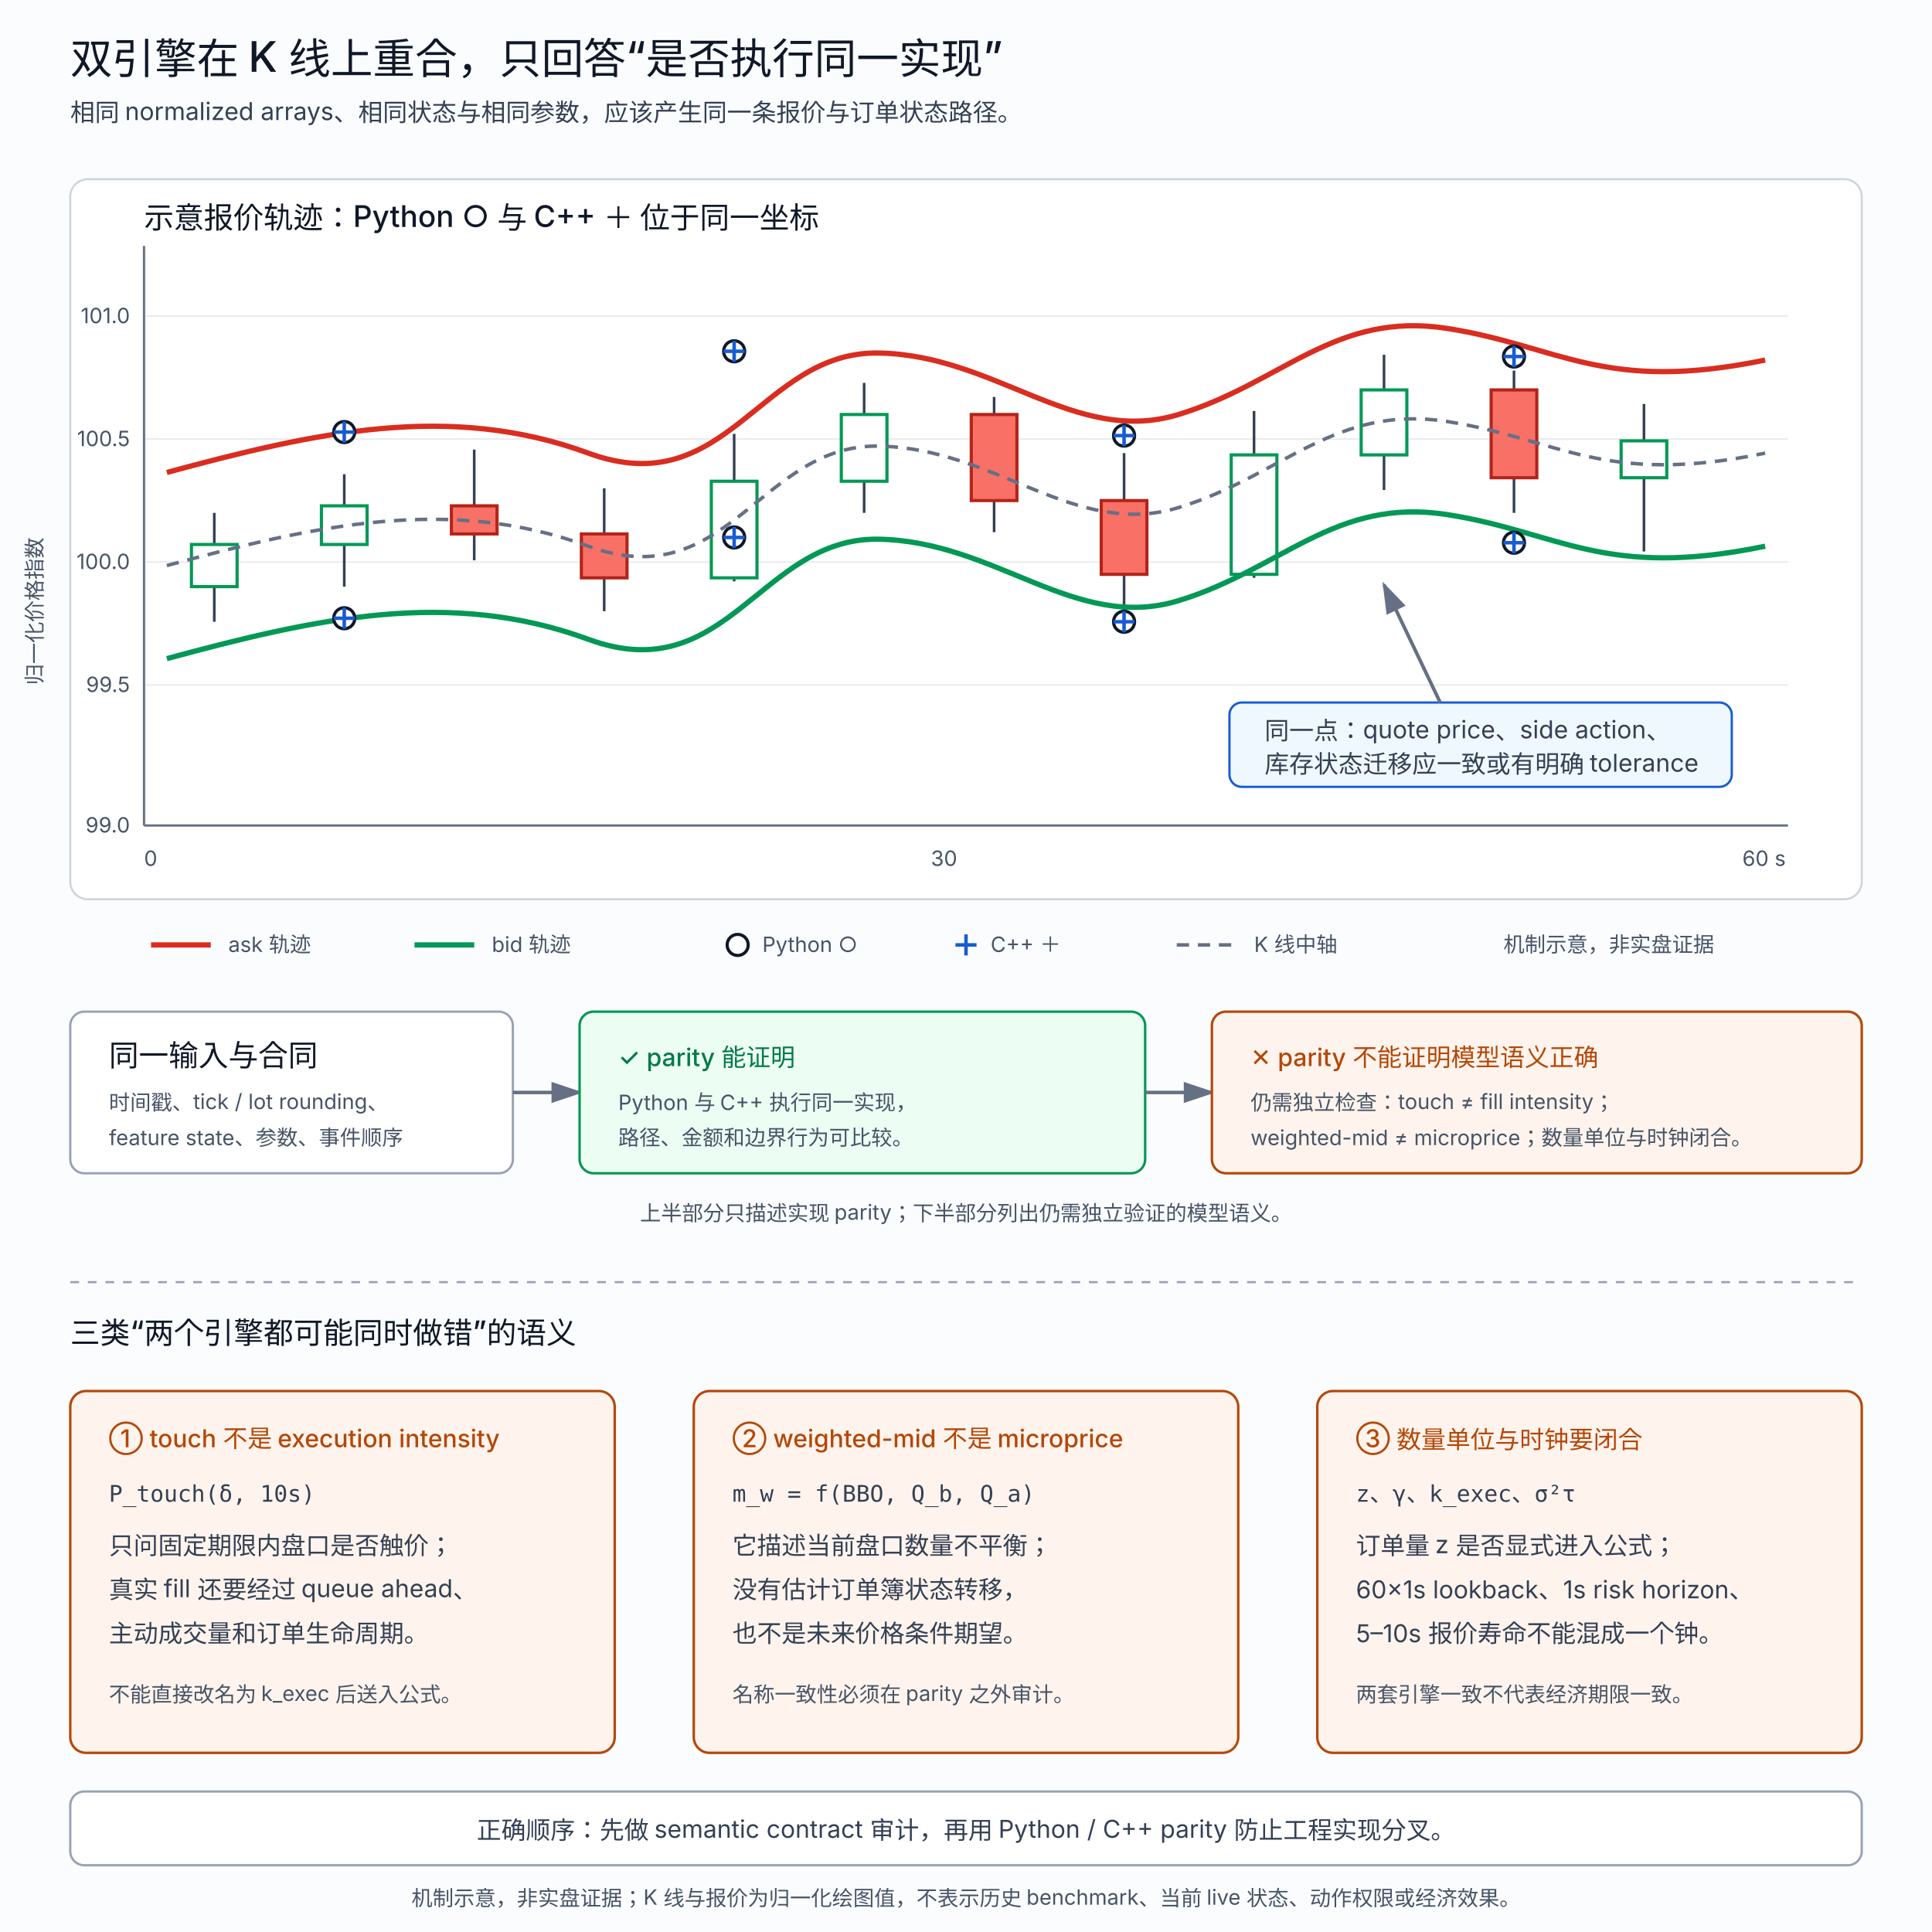
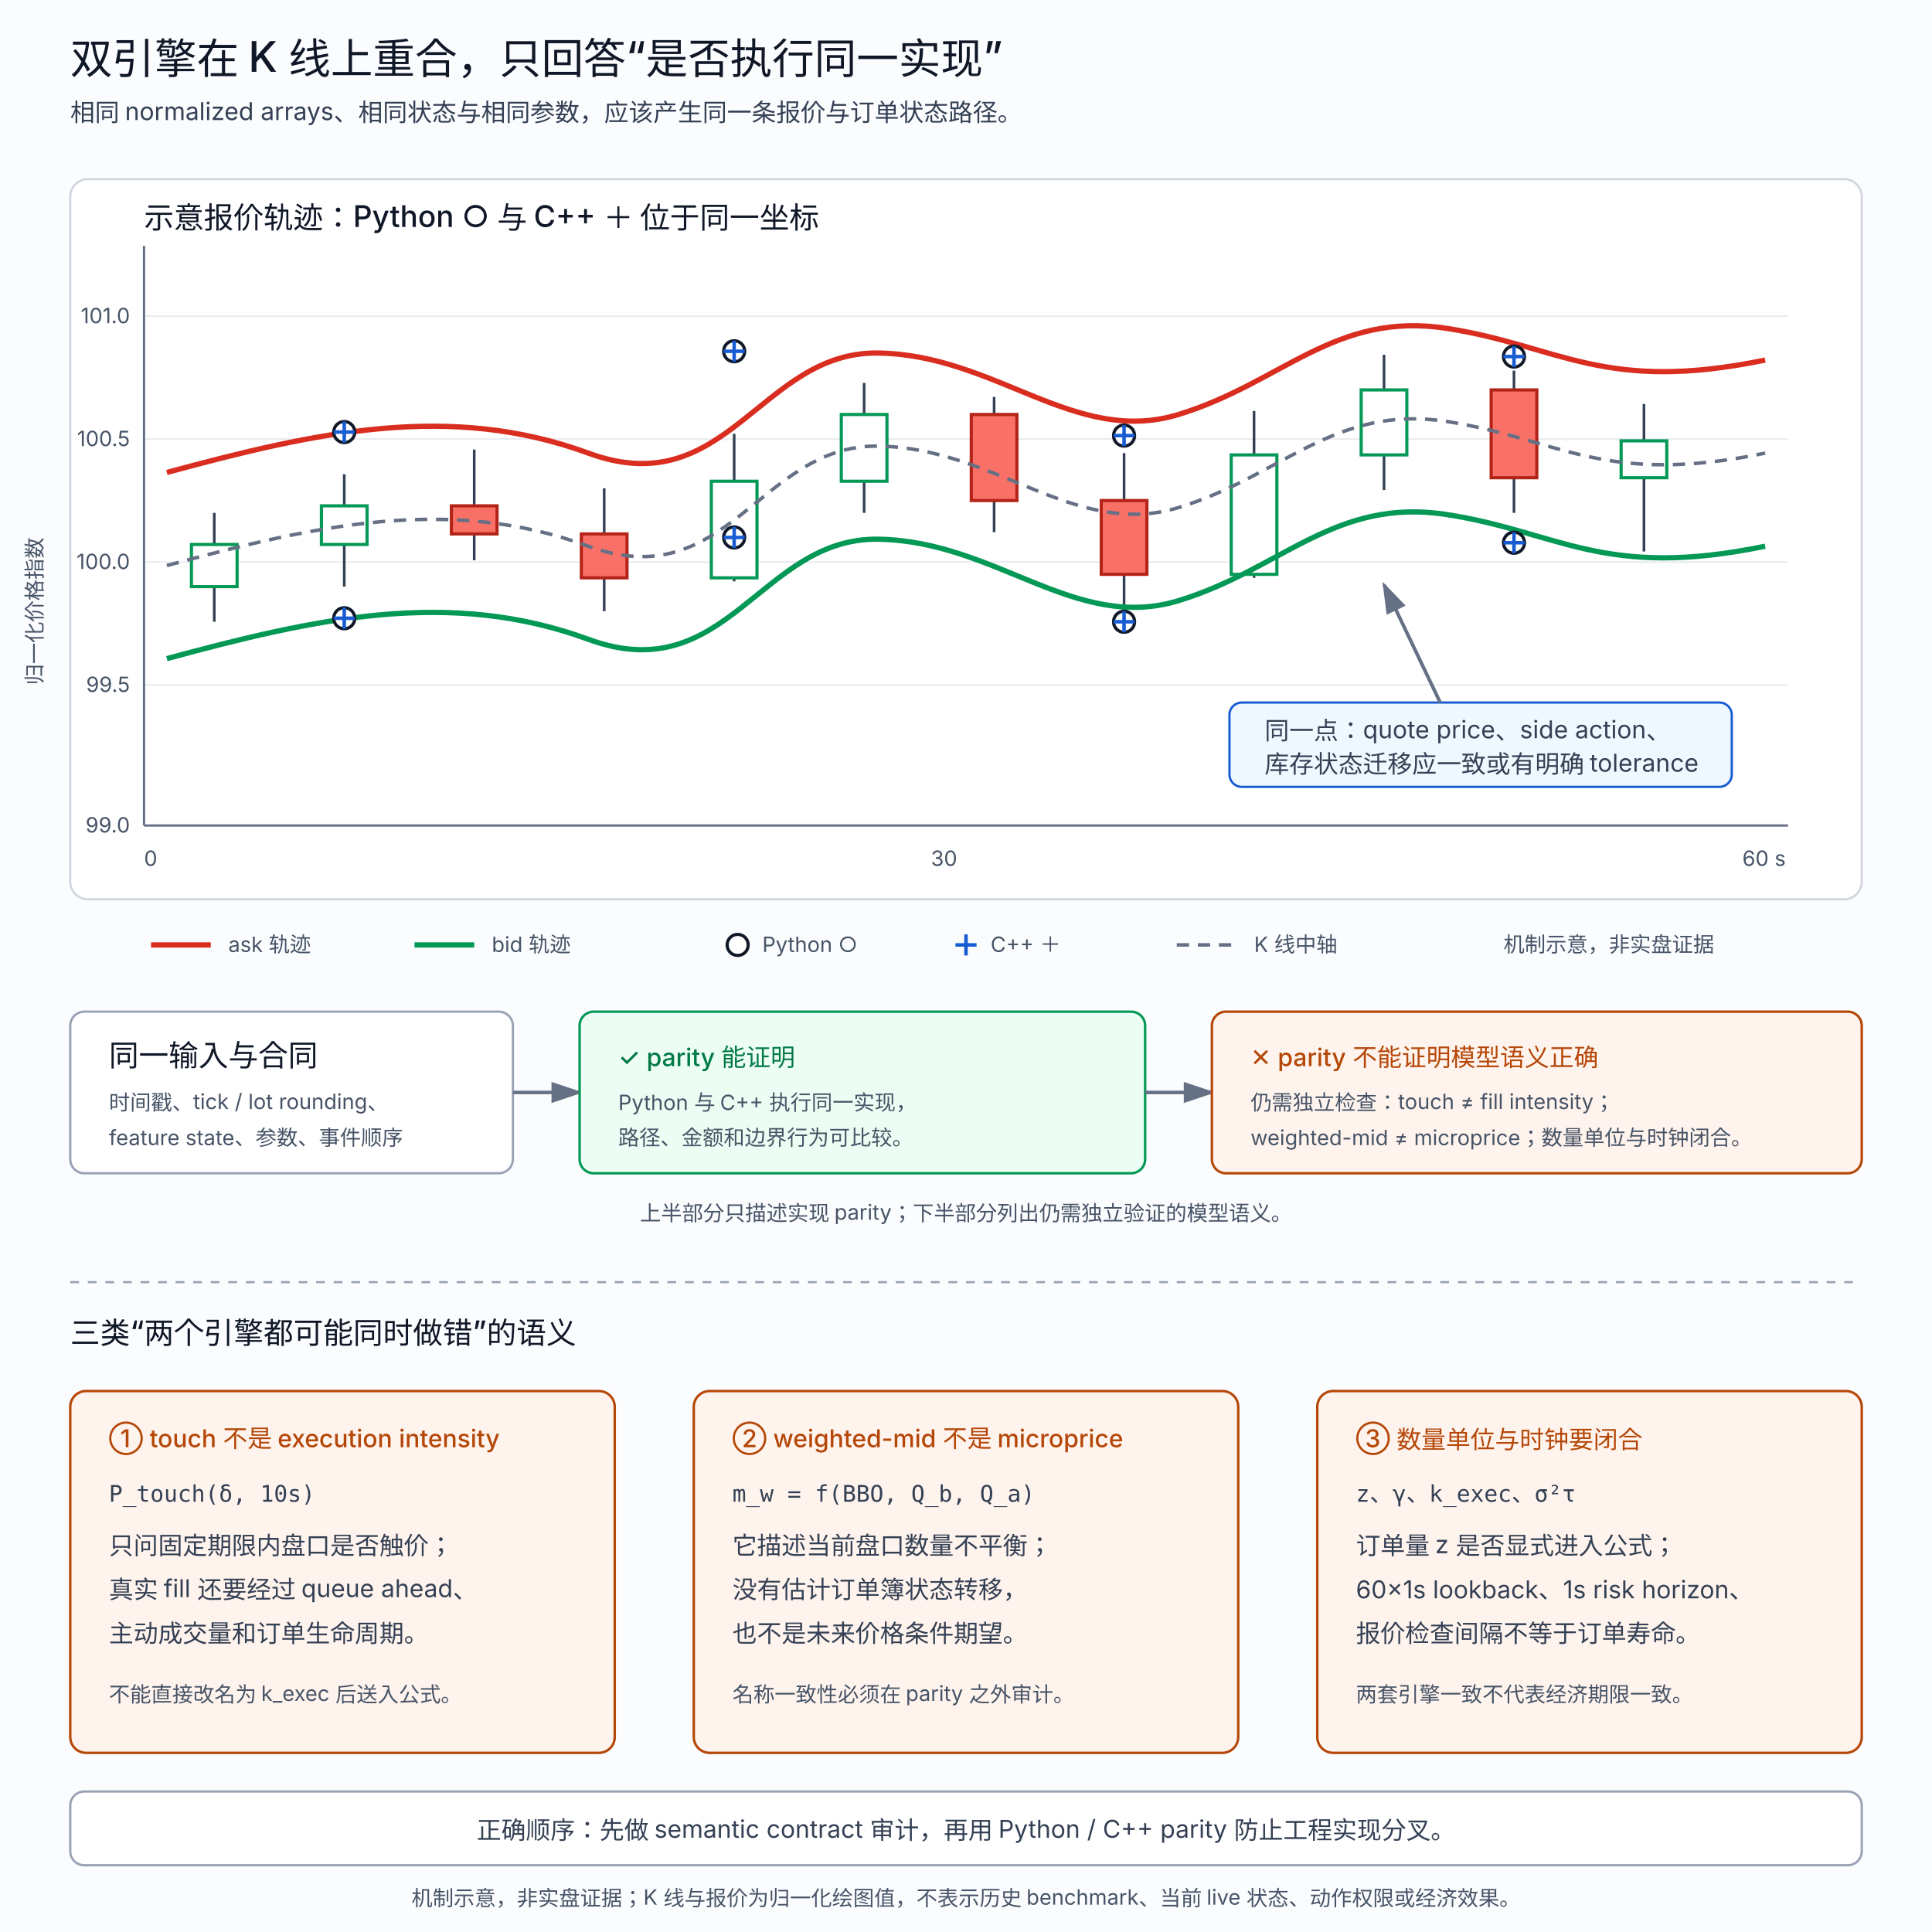
<svg xmlns="http://www.w3.org/2000/svg" width="1100" height="1100" viewBox="0 0 1100 1100" preserveAspectRatio="xMidYMid meet" role="img" aria-labelledby="title desc">
  <defs>
    <style>
      .bg{fill:#fbfcfe}.plot{fill:#fff;stroke:#d0d5dd;stroke-width:1.2}.grid{stroke:#eaecf0;stroke-width:1}.axis{stroke:#667085;stroke-width:1.3}.divider{stroke:#98a2b3;stroke-width:1.2;stroke-dasharray:5 5}.wick{stroke:#344054;stroke-width:1.5}.up{fill:#fff;stroke:#039855;stroke-width:1.8}.down{fill:#f97066;stroke:#b42318;stroke-width:1.8}.mid{fill:none;stroke:#667085;stroke-width:2;stroke-dasharray:7 5}.bid{fill:none;stroke:#039855;stroke-width:3}.ask{fill:none;stroke:#d92d20;stroke-width:3}.py-mark{fill:#fff;stroke:#101828;stroke-width:1.8}.cpp-mark{stroke:#175cd3;stroke-width:2}.callout{fill:#eff8ff;stroke:#175cd3;stroke-width:1.3}.pass{fill:#ecfdf3;stroke:#039855;stroke-width:1.4}.boundary{fill:#fff4ed;stroke:#b54708;stroke-width:1.4}.neutral{fill:#fff;stroke:#98a2b3;stroke-width:1.3}.arrow{stroke:#667085;stroke-width:2;fill:none;marker-end:url(#arr)}.title{font:500 24px ui-sans-serif,-apple-system,BlinkMacSystemFont,"Segoe UI","PingFang SC",sans-serif;fill:#101828}.heading{font:500 17px ui-sans-serif,-apple-system,BlinkMacSystemFont,"Segoe UI","PingFang SC",sans-serif;fill:#101828}.text{font:400 14px ui-sans-serif,-apple-system,BlinkMacSystemFont,"Segoe UI","PingFang SC",sans-serif;fill:#344054}.small{font:400 12px ui-sans-serif,-apple-system,BlinkMacSystemFont,"Segoe UI","PingFang SC",sans-serif;fill:#475467}.mono{font:400 13px ui-monospace,SFMono-Regular,Menlo,monospace;fill:#344054}.pass-text{font:500 14px ui-sans-serif,-apple-system,BlinkMacSystemFont,"Segoe UI","PingFang SC",sans-serif;fill:#027a48}.warn-text{font:500 14px ui-sans-serif,-apple-system,BlinkMacSystemFont,"Segoe UI","PingFang SC",sans-serif;fill:#b54708}
    </style>
    <marker id="arr" markerWidth="10" markerHeight="10" refX="8" refY="3" orient="auto" markerUnits="strokeWidth">
      <path d="M0,0 L0,6 L9,3 z" fill="#667085" />
    </marker>
    <clipPath id="plot-clip">
      <rect x="82" y="140" width="936" height="330" />
    </clipPath>
  </defs>
  <rect class="bg" width="1100" height="1100" />
  <text class="title" x="40" y="42">双引擎在 K 线上重合，只回答“是否执行同一实现”</text>
  <text class="text" x="40" y="69">相同 normalized arrays、相同状态与相同参数，应该产生同一条报价与订单状态路径。</text>
  <rect class="plot" x="40" y="102" width="1020" height="410" rx="10" />
  <text class="heading" x="82" y="130">示意报价轨迹：Python ○ 与 C++ ＋ 位于同一坐标</text>
  <line class="grid" x1="82" y1="180" x2="1018" y2="180" />
  <line class="grid" x1="82" y1="250" x2="1018" y2="250" />
  <line class="grid" x1="82" y1="320" x2="1018" y2="320" />
  <line class="grid" x1="82" y1="390" x2="1018" y2="390" />
  <line class="grid" x1="82" y1="470" x2="1018" y2="470" />
  <line class="axis" x1="82" y1="140" x2="82" y2="470" />
  <line class="axis" x1="82" y1="470" x2="1018" y2="470" />
  <text class="small" x="74" y="184" text-anchor="end">101.0</text>
  <text class="small" x="74" y="254" text-anchor="end">100.5</text>
  <text class="small" x="74" y="324" text-anchor="end">100.0</text>
  <text class="small" x="74" y="394" text-anchor="end">99.5</text>
  <text class="small" x="74" y="474" text-anchor="end">99.0</text>
  <text class="small" x="82" y="493">0</text>
  <text class="small" x="530" y="493">30</text>
  <text class="small" x="992" y="493">60 s</text>
  <text class="small" transform="translate(24 390) rotate(-90)">归一化价格指数</text>
  <g clip-path="url(#plot-clip)">
    <line class="wick" x1="122" y1="292" x2="122" y2="354" />
    <rect class="up" x="109" y="310" width="26" height="24" />
    <line class="wick" x1="196" y1="270" x2="196" y2="334" />
    <rect class="up" x="183" y="288" width="26" height="22" />
    <line class="wick" x1="270" y1="256" x2="270" y2="319" />
    <rect class="down" x="257" y="288" width="26" height="16" />
    <line class="wick" x1="344" y1="278" x2="344" y2="348" />
    <rect class="down" x="331" y="304" width="26" height="25" />
    <line class="wick" x1="418" y1="247" x2="418" y2="331" />
    <rect class="up" x="405" y="274" width="26" height="55" />
    <line class="wick" x1="492" y1="218" x2="492" y2="292" />
    <rect class="up" x="479" y="236" width="26" height="38" />
    <line class="wick" x1="566" y1="226" x2="566" y2="303" />
    <rect class="down" x="553" y="236" width="26" height="49" />
    <line class="wick" x1="640" y1="258" x2="640" y2="347" />
    <rect class="down" x="627" y="285" width="26" height="42" />
    <line class="wick" x1="714" y1="234" x2="714" y2="329" />
    <rect class="up" x="701" y="259" width="26" height="68" />
    <line class="wick" x1="788" y1="202" x2="788" y2="279" />
    <rect class="up" x="775" y="222" width="26" height="37" />
    <line class="wick" x1="862" y1="211" x2="862" y2="292" />
    <rect class="down" x="849" y="222" width="26" height="50" />
    <line class="wick" x1="936" y1="230" x2="936" y2="314" />
    <rect class="up" x="923" y="251" width="26" height="21" />
    <path class="mid" d="M95 322 C180 299 256 282 335 311 S433 253 500 254 S612 307 671 289 S760 230 824 240 S913 277 1005 258" />
    <path class="ask" d="M95 269 C180 246 256 229 335 258 S433 200 500 201 S612 254 671 236 S760 177 824 187 S913 224 1005 205" />
    <path class="bid" d="M95 375 C180 352 256 335 335 364 S433 306 500 307 S612 360 671 342 S760 283 824 293 S913 330 1005 311" />
  </g>
  <g aria-label="Python 与 C++ 重合标记">
    <circle class="py-mark" cx="196" cy="246" r="6" />
    <path class="cpp-mark" d="M190 246 H202 M196 240 V252" />
    <circle class="py-mark" cx="418" cy="200" r="6" />
    <path class="cpp-mark" d="M412 200 H424 M418 194 V206" />
    <circle class="py-mark" cx="640" cy="248" r="6" />
    <path class="cpp-mark" d="M634 248 H646 M640 242 V254" />
    <circle class="py-mark" cx="862" cy="203" r="6" />
    <path class="cpp-mark" d="M856 203 H868 M862 197 V209" />
    <circle class="py-mark" cx="196" cy="352" r="6" />
    <path class="cpp-mark" d="M190 352 H202 M196 346 V358" />
    <circle class="py-mark" cx="418" cy="306" r="6" />
    <path class="cpp-mark" d="M412 306 H424 M418 300 V312" />
    <circle class="py-mark" cx="640" cy="354" r="6" />
    <path class="cpp-mark" d="M634 354 H646 M640 348 V360" />
    <circle class="py-mark" cx="862" cy="309" r="6" />
    <path class="cpp-mark" d="M856 309 H868 M862 303 V315" />
  </g>
  <rect class="callout" x="700" y="400" width="286" height="48" rx="7" />
  <text class="text" x="720" y="421">同一点：quote price、side action、</text>
  <text class="text" x="720" y="440">库存状态迁移应一致或有明确 tolerance</text>
  <path class="arrow" d="M820 400 L788 333" />
  <g transform="translate(86 538)">
    <line class="ask" x1="0" y1="0" x2="34" y2="0" />
    <text class="small" x="44" y="4">ask 轨迹</text>
    <line class="bid" x1="150" y1="0" x2="184" y2="0" />
    <text class="small" x="194" y="4">bid 轨迹</text>
    <circle class="py-mark" cx="334" cy="0" r="6" />
    <text class="small" x="348" y="4">Python ○</text>
    <path class="cpp-mark" d="M458 0 H470 M464 -6 V6" />
    <text class="small" x="478" y="4">C++ ＋</text>
    <line class="mid" x1="584" y1="0" x2="618" y2="0" />
    <text class="small" x="628" y="4">K 线中轴</text>
    <text class="small" x="770" y="4">机制示意，非实盘证据</text>
  </g>
  <rect class="neutral" x="40" y="576" width="252" height="92" rx="8" />
  <text class="heading" x="62" y="607">同一输入与合同</text>
  <text class="small" x="62" y="632">时间戳、tick / lot rounding、</text>
  <text class="small" x="62" y="652">feature state、参数、事件顺序</text>
  <path class="arrow" d="M292 622 H330" />
  <rect class="pass" x="330" y="576" width="322" height="92" rx="8" />
  <text class="pass-text" x="352" y="607">✓ parity 能证明</text>
  <text class="small" x="352" y="632">Python 与 C++ 执行同一实现，</text>
  <text class="small" x="352" y="652">路径、金额和边界行为可比较。</text>
  <path class="arrow" d="M652 622 H690" />
  <rect class="boundary" x="690" y="576" width="370" height="92" rx="8" />
  <text class="warn-text" x="712" y="607">✕ parity 不能证明模型语义正确</text>
  <text class="small" x="712" y="632">仍需独立检查：touch ≠ fill intensity；</text>
  <text class="small" x="712" y="652">weighted-mid ≠ microprice；数量单位与时钟闭合。</text>
  <text class="small" x="550" y="695" text-anchor="middle">上半部分只描述实现 parity；下半部分列出仍需独立验证的模型语义。</text>
  <line class="divider" x1="40" y1="730" x2="1060" y2="730" />
  <text class="heading" x="40" y="765">三类“两个引擎都可能同时做错”的语义</text>
  <rect class="boundary" x="40" y="792" width="310" height="206" rx="9" />
  <text class="warn-text" x="62" y="824">① touch 不是 execution intensity</text>
  <text class="mono" x="62" y="855">P_touch(δ, 10s)</text>
  <text class="text" x="62" y="885">只问固定期限内盘口是否触价；</text>
  <text class="text" x="62" y="910">真实 fill 还要经过 queue ahead、</text>
  <text class="text" x="62" y="935">主动成交量和订单生命周期。</text>
  <text class="small" x="62" y="969">不能直接改名为 k_exec 后送入公式。</text>
  <rect class="boundary" x="395" y="792" width="310" height="206" rx="9" />
  <text class="warn-text" x="417" y="824">② weighted-mid 不是 microprice</text>
  <text class="mono" x="417" y="855">m_w = f(BBO, Q_b, Q_a)</text>
  <text class="text" x="417" y="885">它描述当前盘口数量不平衡；</text>
  <text class="text" x="417" y="910">没有估计订单簿状态转移，</text>
  <text class="text" x="417" y="935">也不是未来价格条件期望。</text>
  <text class="small" x="417" y="969">名称一致性必须在 parity 之外审计。</text>
  <rect class="boundary" x="750" y="792" width="310" height="206" rx="9" />
  <text class="warn-text" x="772" y="824">③ 数量单位与时钟要闭合</text>
  <text class="mono" x="772" y="855">z、γ、k_exec、σ²τ</text>
  <text class="text" x="772" y="885">订单量 z 是否显式进入公式；</text>
  <text class="text" x="772" y="910">60×1s lookback、1s risk horizon、</text>
-   <text class="text" x="772" y="935">5–10s 报价寿命不能混成一个钟。</text>
+   <text class="text" x="772" y="935">报价检查间隔不等于订单寿命。</text>
  <text class="small" x="772" y="969">两套引擎一致不代表经济期限一致。</text>
  <rect class="neutral" x="40" y="1020" width="1020" height="42" rx="8" />
  <text class="text" x="550" y="1047" text-anchor="middle">正确顺序：先做 semantic contract 审计，再用 Python / C++ parity 防止工程实现分叉。</text>
  <text class="small" x="550" y="1085" text-anchor="middle">机制示意，非实盘证据；K 线与报价为归一化绘图值，不表示历史 benchmark、当前 live 状态、动作权限或经济效果。</text>
</svg>
